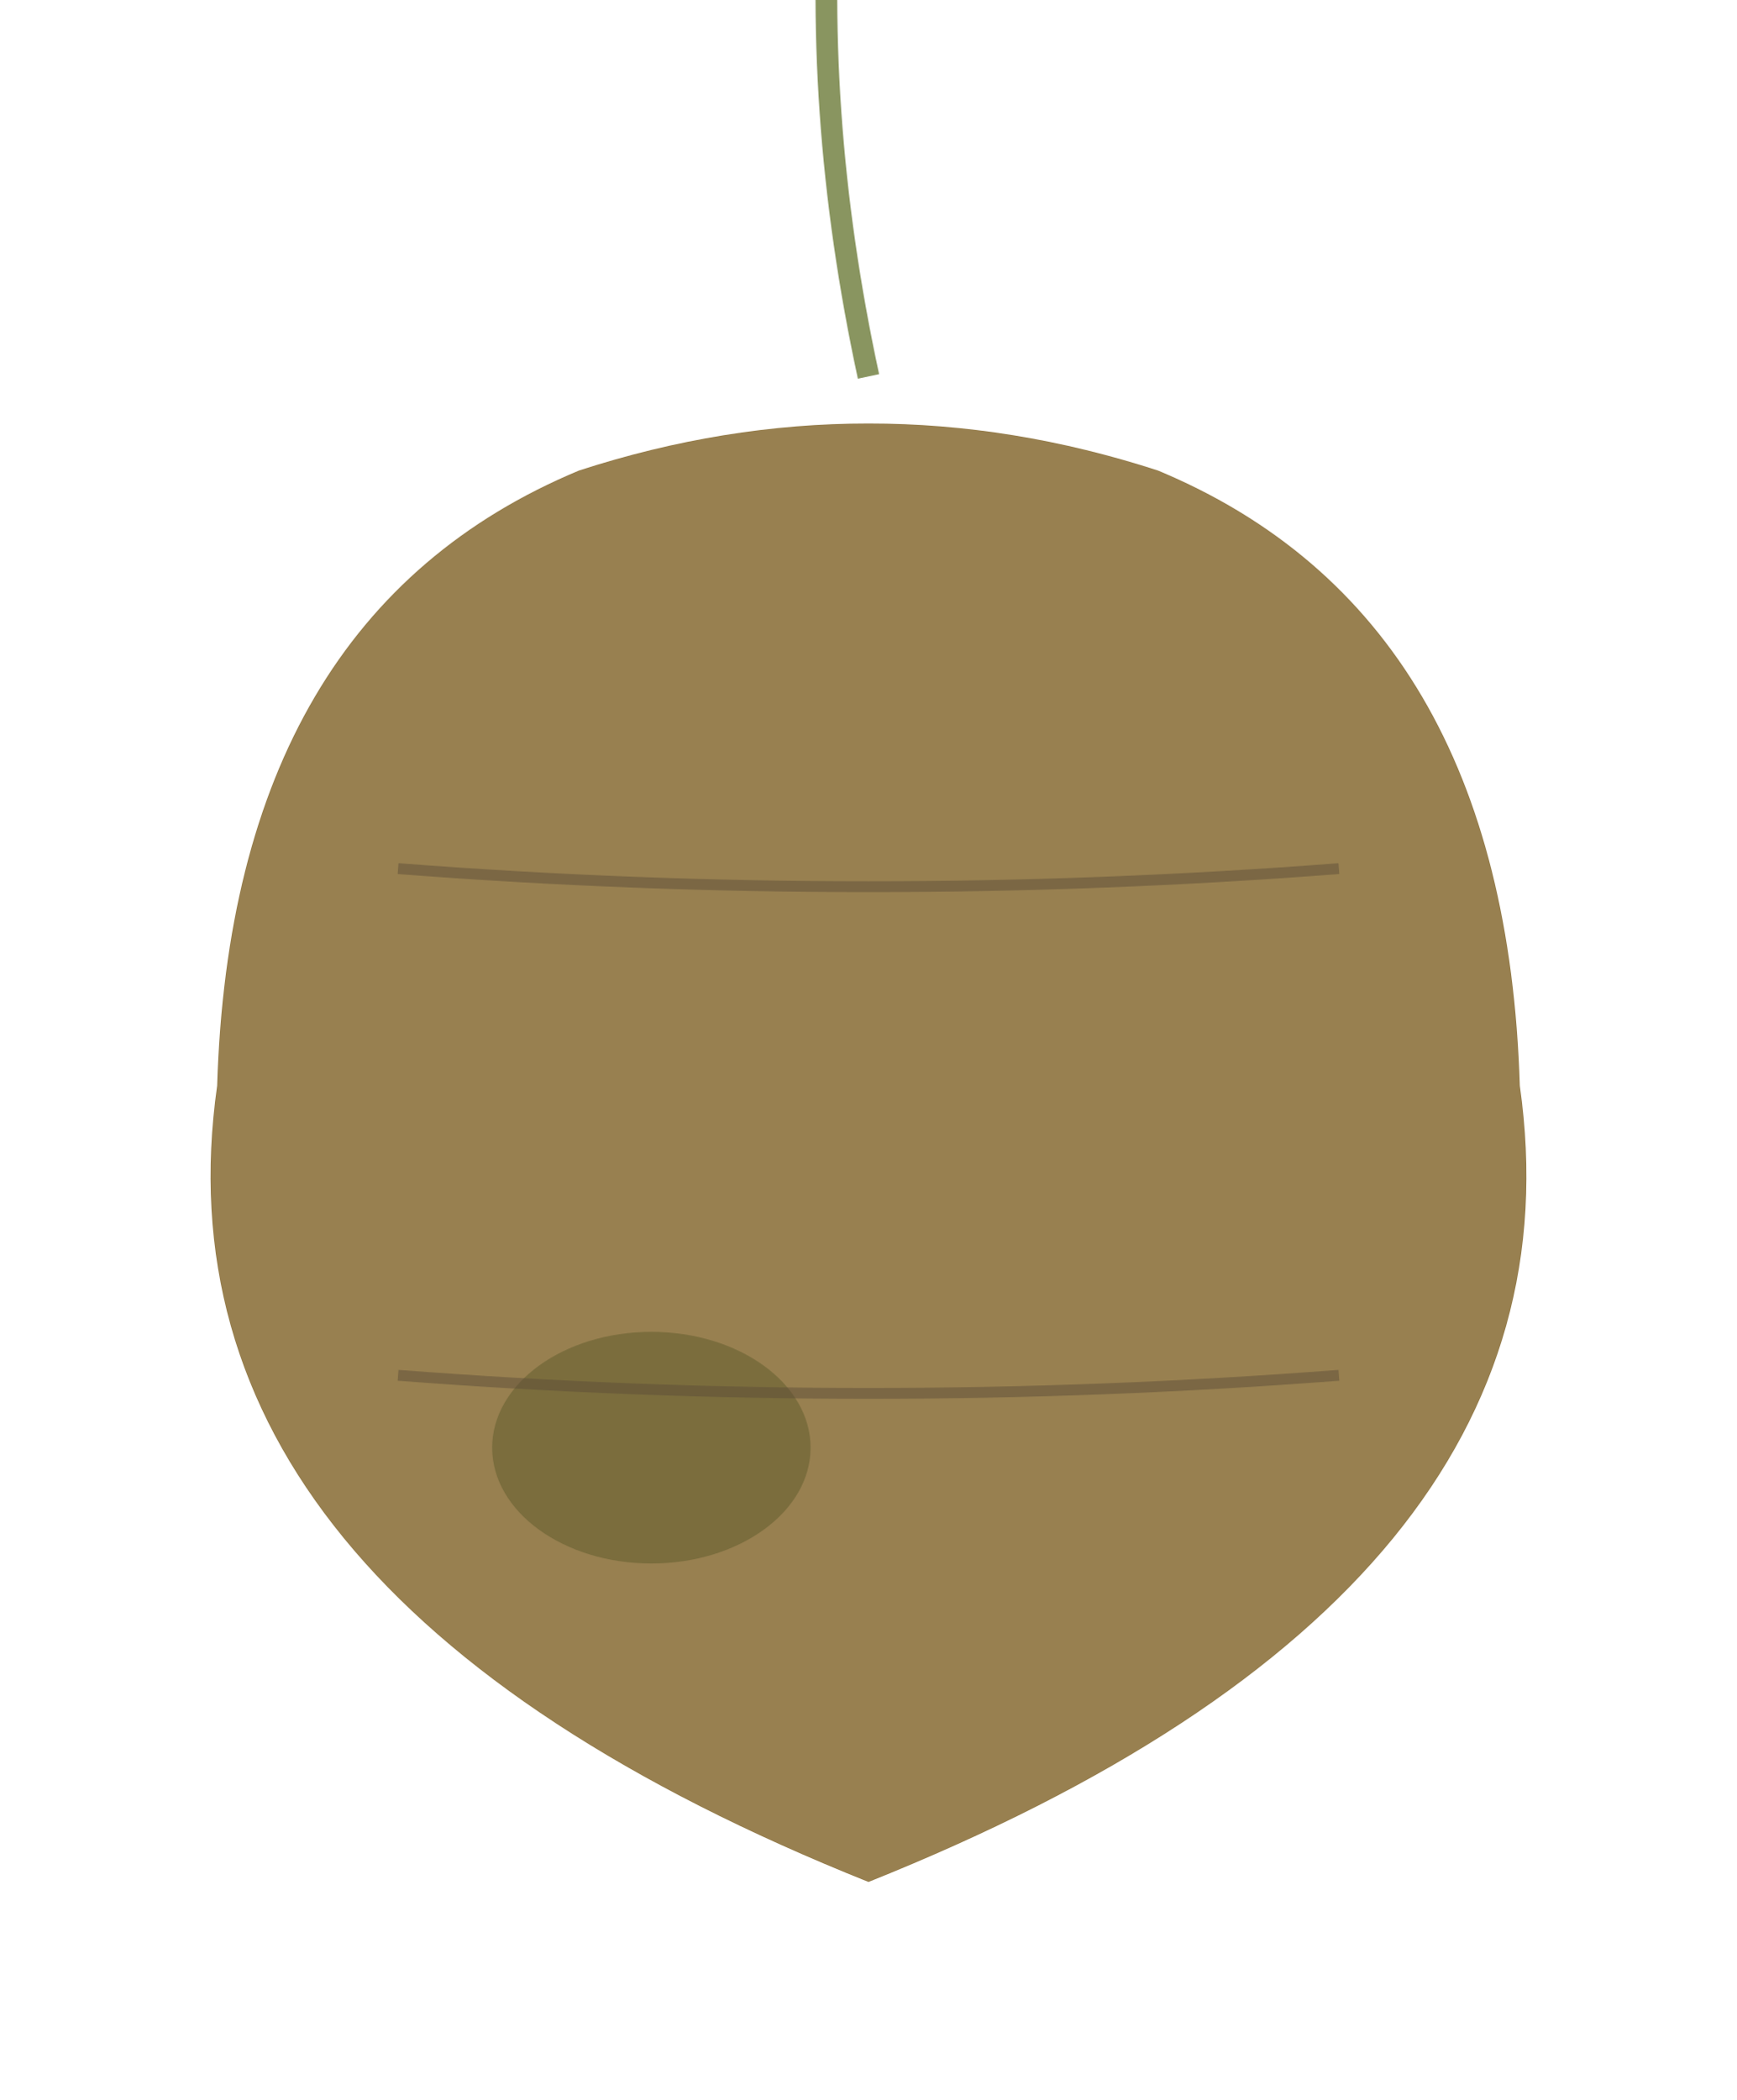
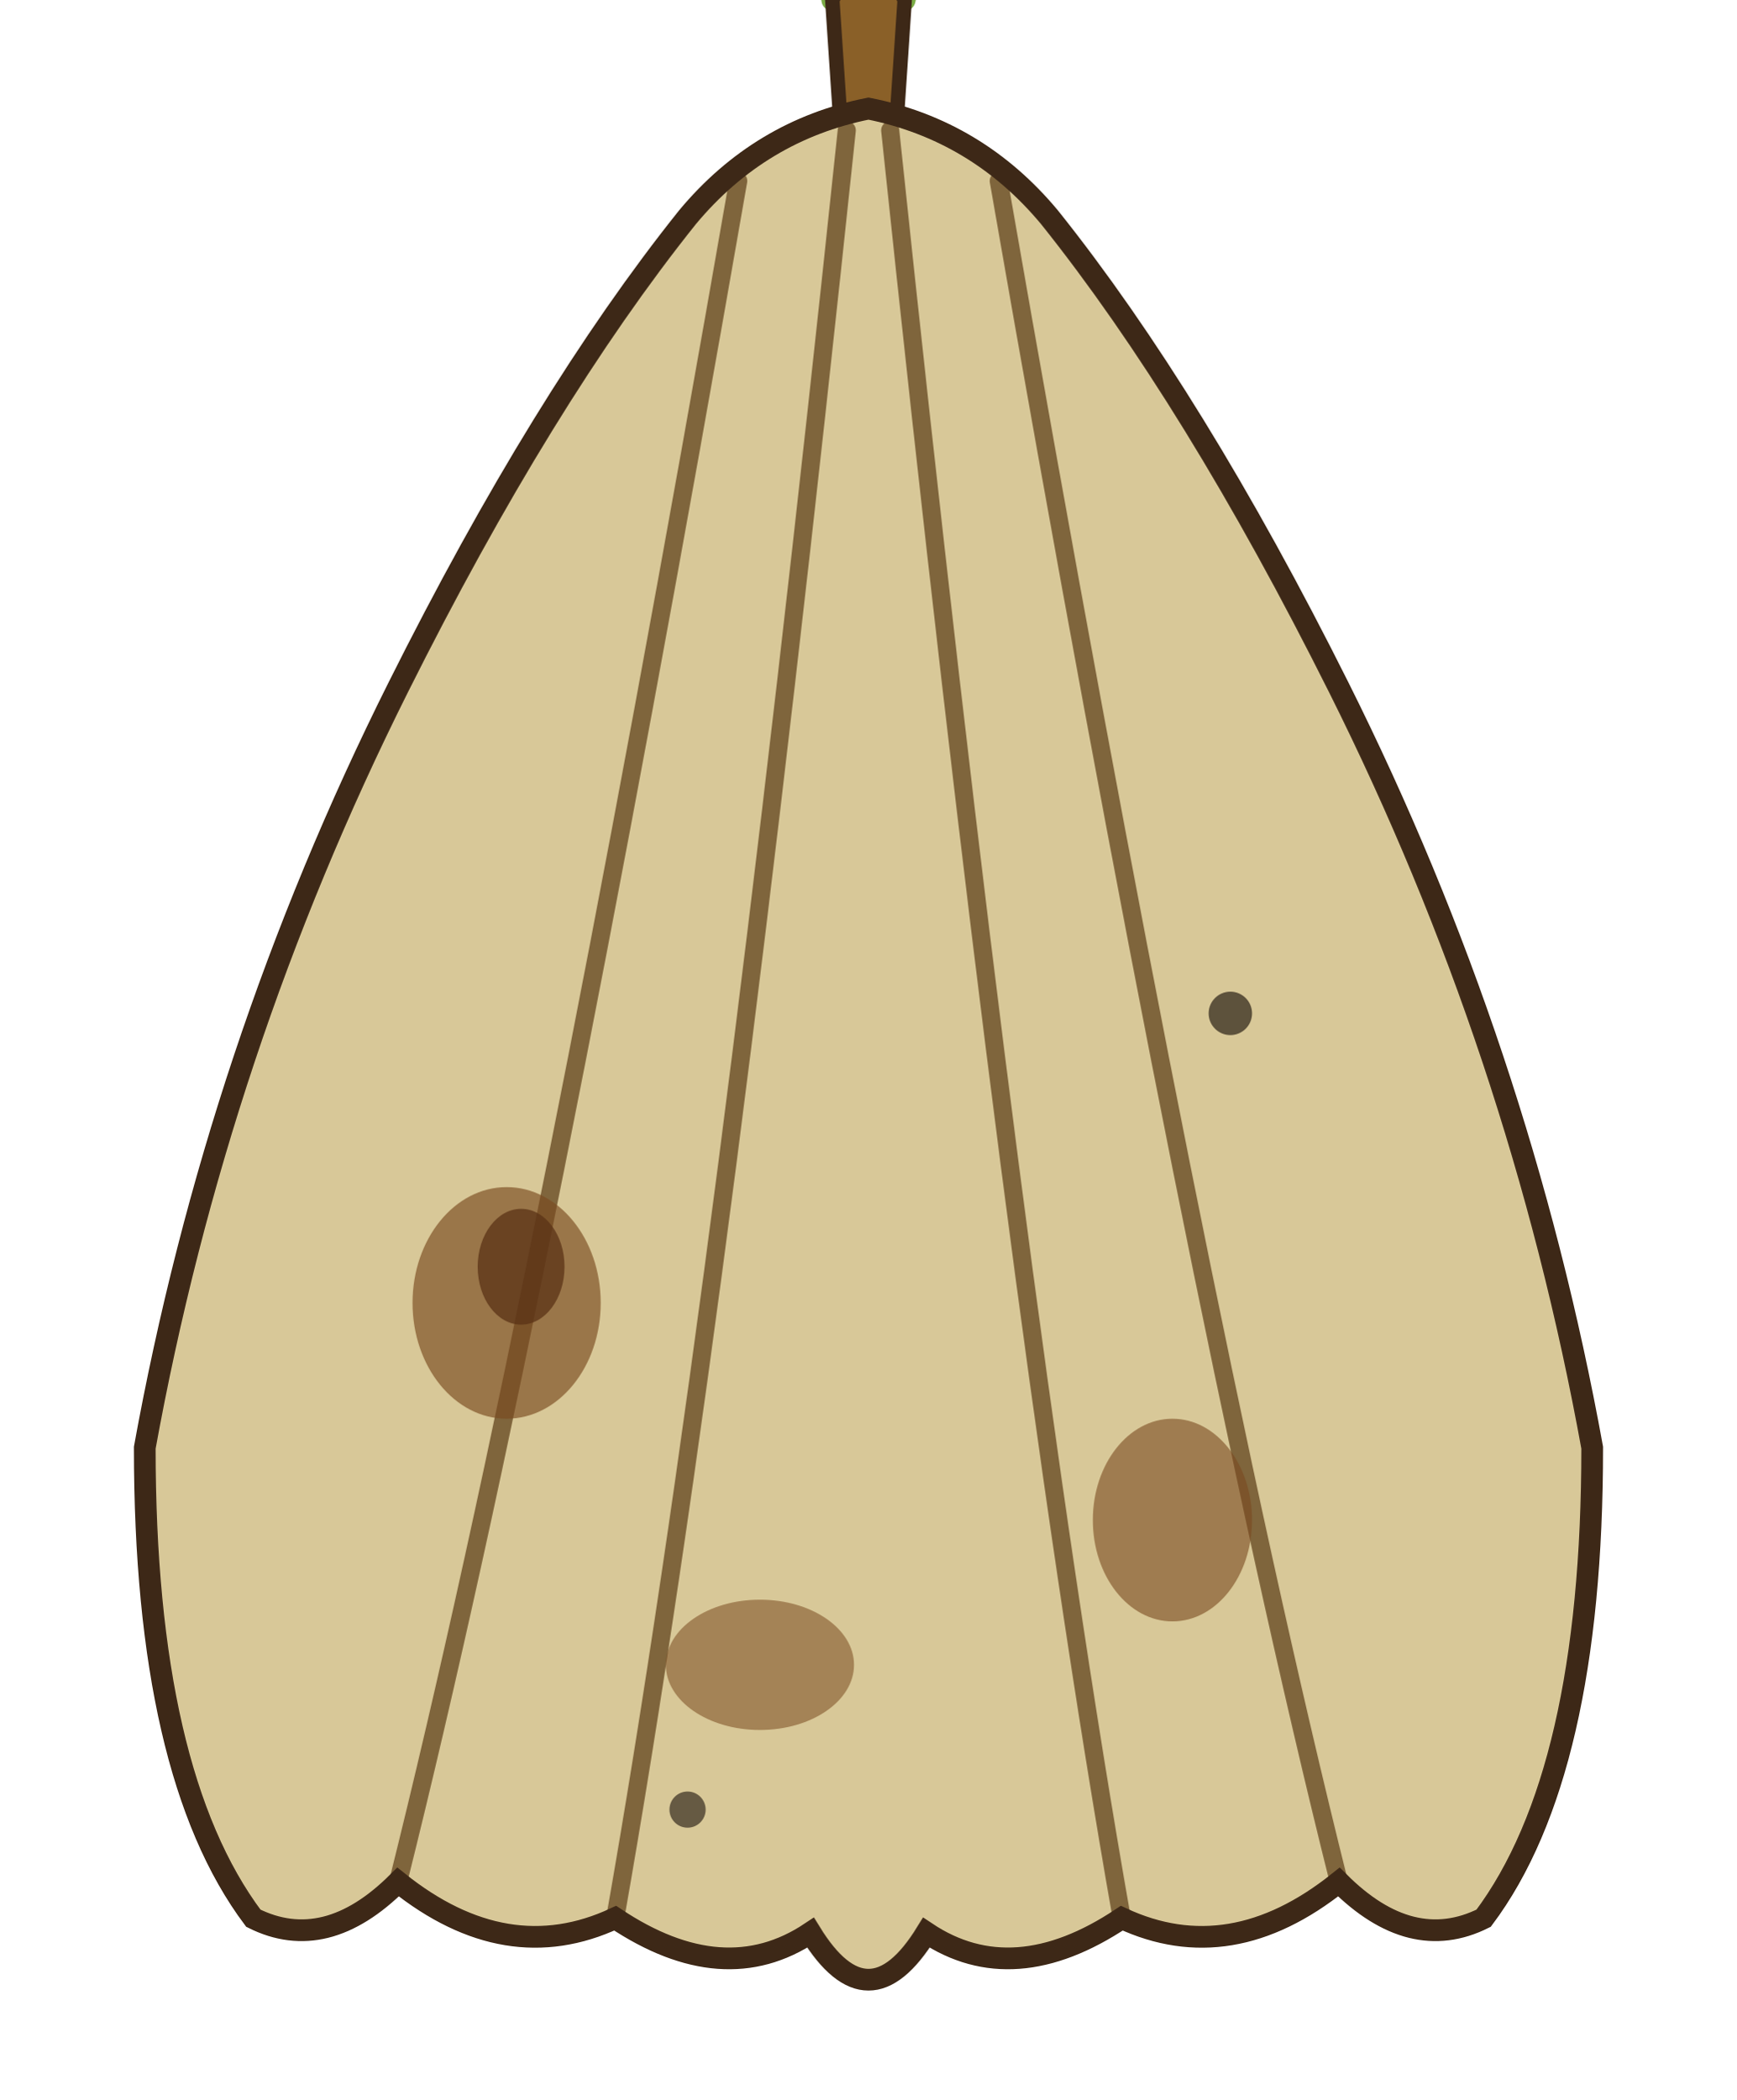
<svg xmlns="http://www.w3.org/2000/svg" viewBox="-120 -150 240 290" font-family="Noto Sans CJK JP, sans-serif">
-   <path d="M -90 0 Q -100 70 0 110 Q 100 70 90 0 Q 88 -65 40 -85 Q 0 -98 -40 -85 Q -88 -65 -90 0 Z" fill="#988050" />
-   <path d="M 0 -98 Q -8 -135 -5 -170" stroke="#6B7A38" stroke-width="3" fill="none" opacity="0.8" />
-   <ellipse cx="-30" cy="50" rx="22" ry="16" fill="#5D5A2A" opacity="0.5" />
-   <path d="M -65 -30 Q 0 -25 65 -30" stroke="#5D4E37" stroke-width="1.5" fill="none" opacity="0.5" />
-   <path d="M -65 40 Q 0 45 65 40" stroke="#5D4E37" stroke-width="1.5" fill="none" opacity="0.5" />
+   <g stroke="#7AAB45" stroke-width="3" fill="none" stroke-linecap="round">
+     <path d="M -5 -150 Q -10 -180 -16 -205" />
+     <path d="M 0 -152 Q 0 -185 -2 -215" />
+     <path d="M 5 -150 Q 12 -180 18 -205" />
+   </g>
+   <path d="M -5 -150 Q 0 -160 5 -150 L 4 -135 Q 0 -133 -4 -135 Z" fill="#8A6028" stroke="#3D2817" stroke-width="2" />
+   <path d="M 0 -135 Q -15 -132 -25 -120 Q -45 -95 -65 -55 Q -90 -5 -100 50 Q -100 95 -85 115 Q -75 120 -65 110 Q -50 122 -35 115 Q -20 125 -8 117 Q 0 130 8 117 Q 20 125 35 115 Q 50 122 65 110 Q 75 120 85 115 Q 100 95 100 50 Q 90 -5 65 -55 Q 45 -95 25 -120 Q 15 -132 0 -135 Z" fill="#D8C898" />
+   <g stroke="#5A3A15" stroke-width="2.5" fill="none" stroke-linecap="round" opacity="0.7">
+     <path d="M -65 110 Q -45 30 -18 -125" />
+     <path d="M -35 115 Q -20 30 -3 -132" />
+     <path d="M 35 115 Q 20 30 3 -132" />
+     <path d="M 65 110 Q 45 30 18 -125" />
+   </g>
+   <ellipse cx="-50" cy="30" rx="13" ry="16" fill="#7A4A1F" opacity="0.65" />
+   <ellipse cx="-48" cy="25" rx="6" ry="8" fill="#5A3215" opacity="0.75" />
+   <ellipse cx="42" cy="60" rx="11" ry="14" fill="#7A4A1F" opacity="0.6" />
+   <ellipse cx="-15" cy="80" rx="13" ry="9" fill="#7A4A1F" opacity="0.55" />
+   <circle cx="50" cy="-10" r="3" fill="#2A1F15" opacity="0.7" />
+   <circle cx="-25" cy="100" r="2.5" fill="#2A1F15" opacity="0.65" />
+   <path d="M 0 -135 Q -15 -132 -25 -120 Q -45 -95 -65 -55 Q -90 -5 -100 50 Q -100 95 -85 115 Q -75 120 -65 110 Q -50 122 -35 115 Q -20 125 -8 117 Q 0 130 8 117 Q 20 125 35 115 Q 50 122 65 110 Q 75 120 85 115 Q 100 95 100 50 Q 90 -5 65 -55 Q 45 -95 25 -120 Q 15 -132 0 -135 Z" stroke="#3D2817" stroke-width="3" fill="none" />
</svg>
